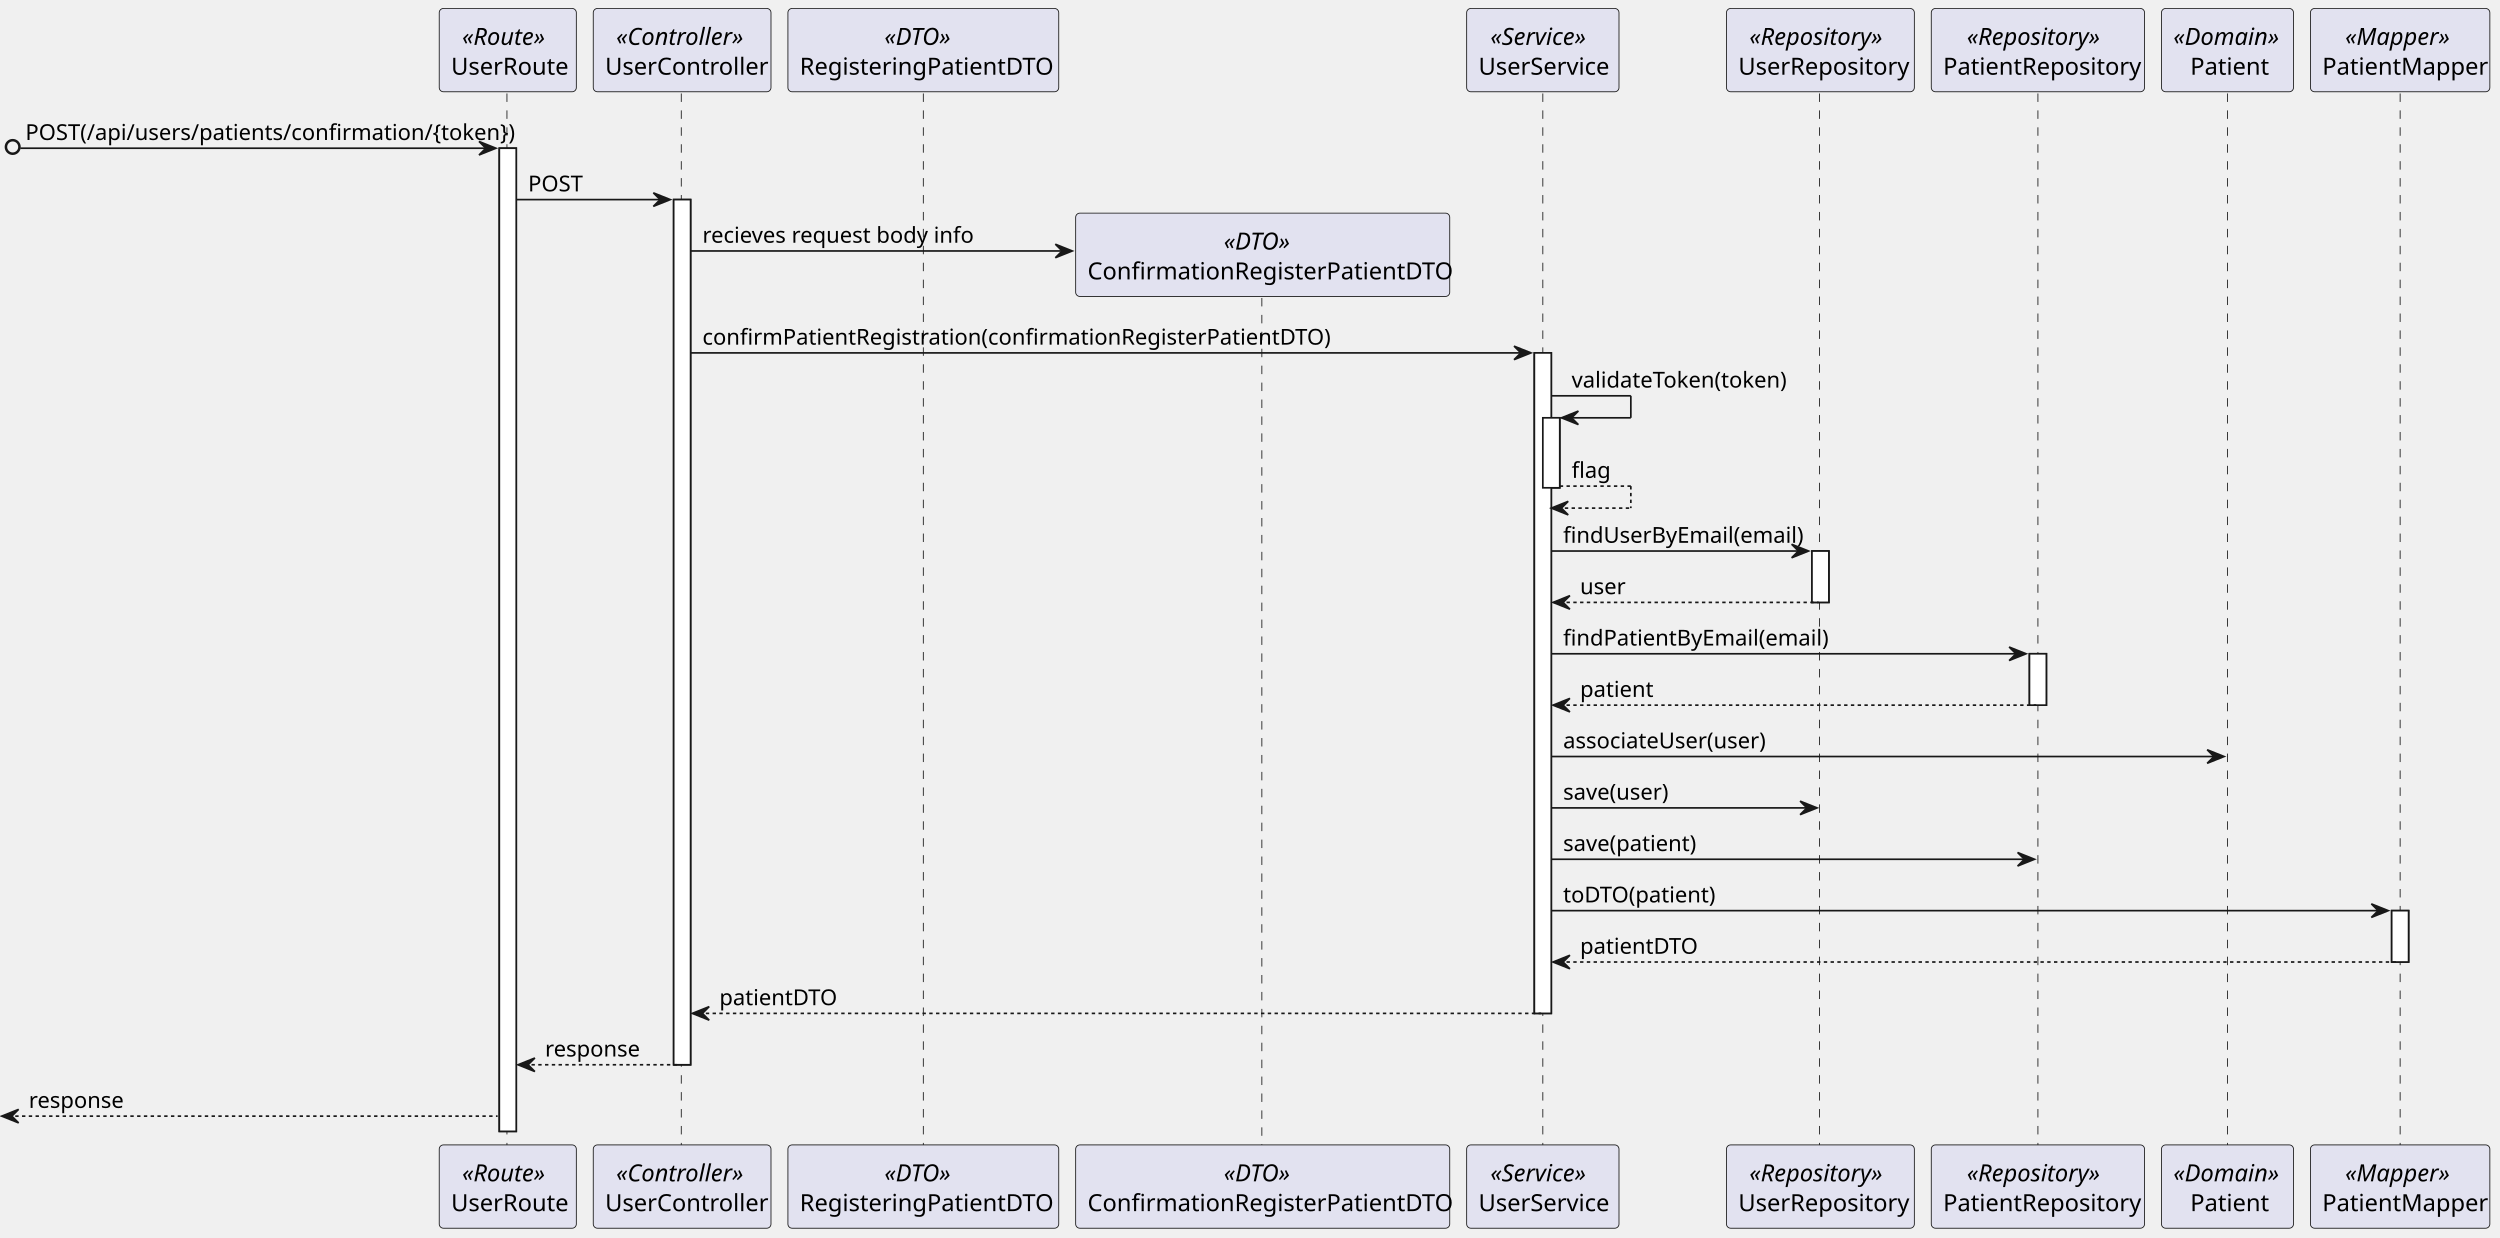
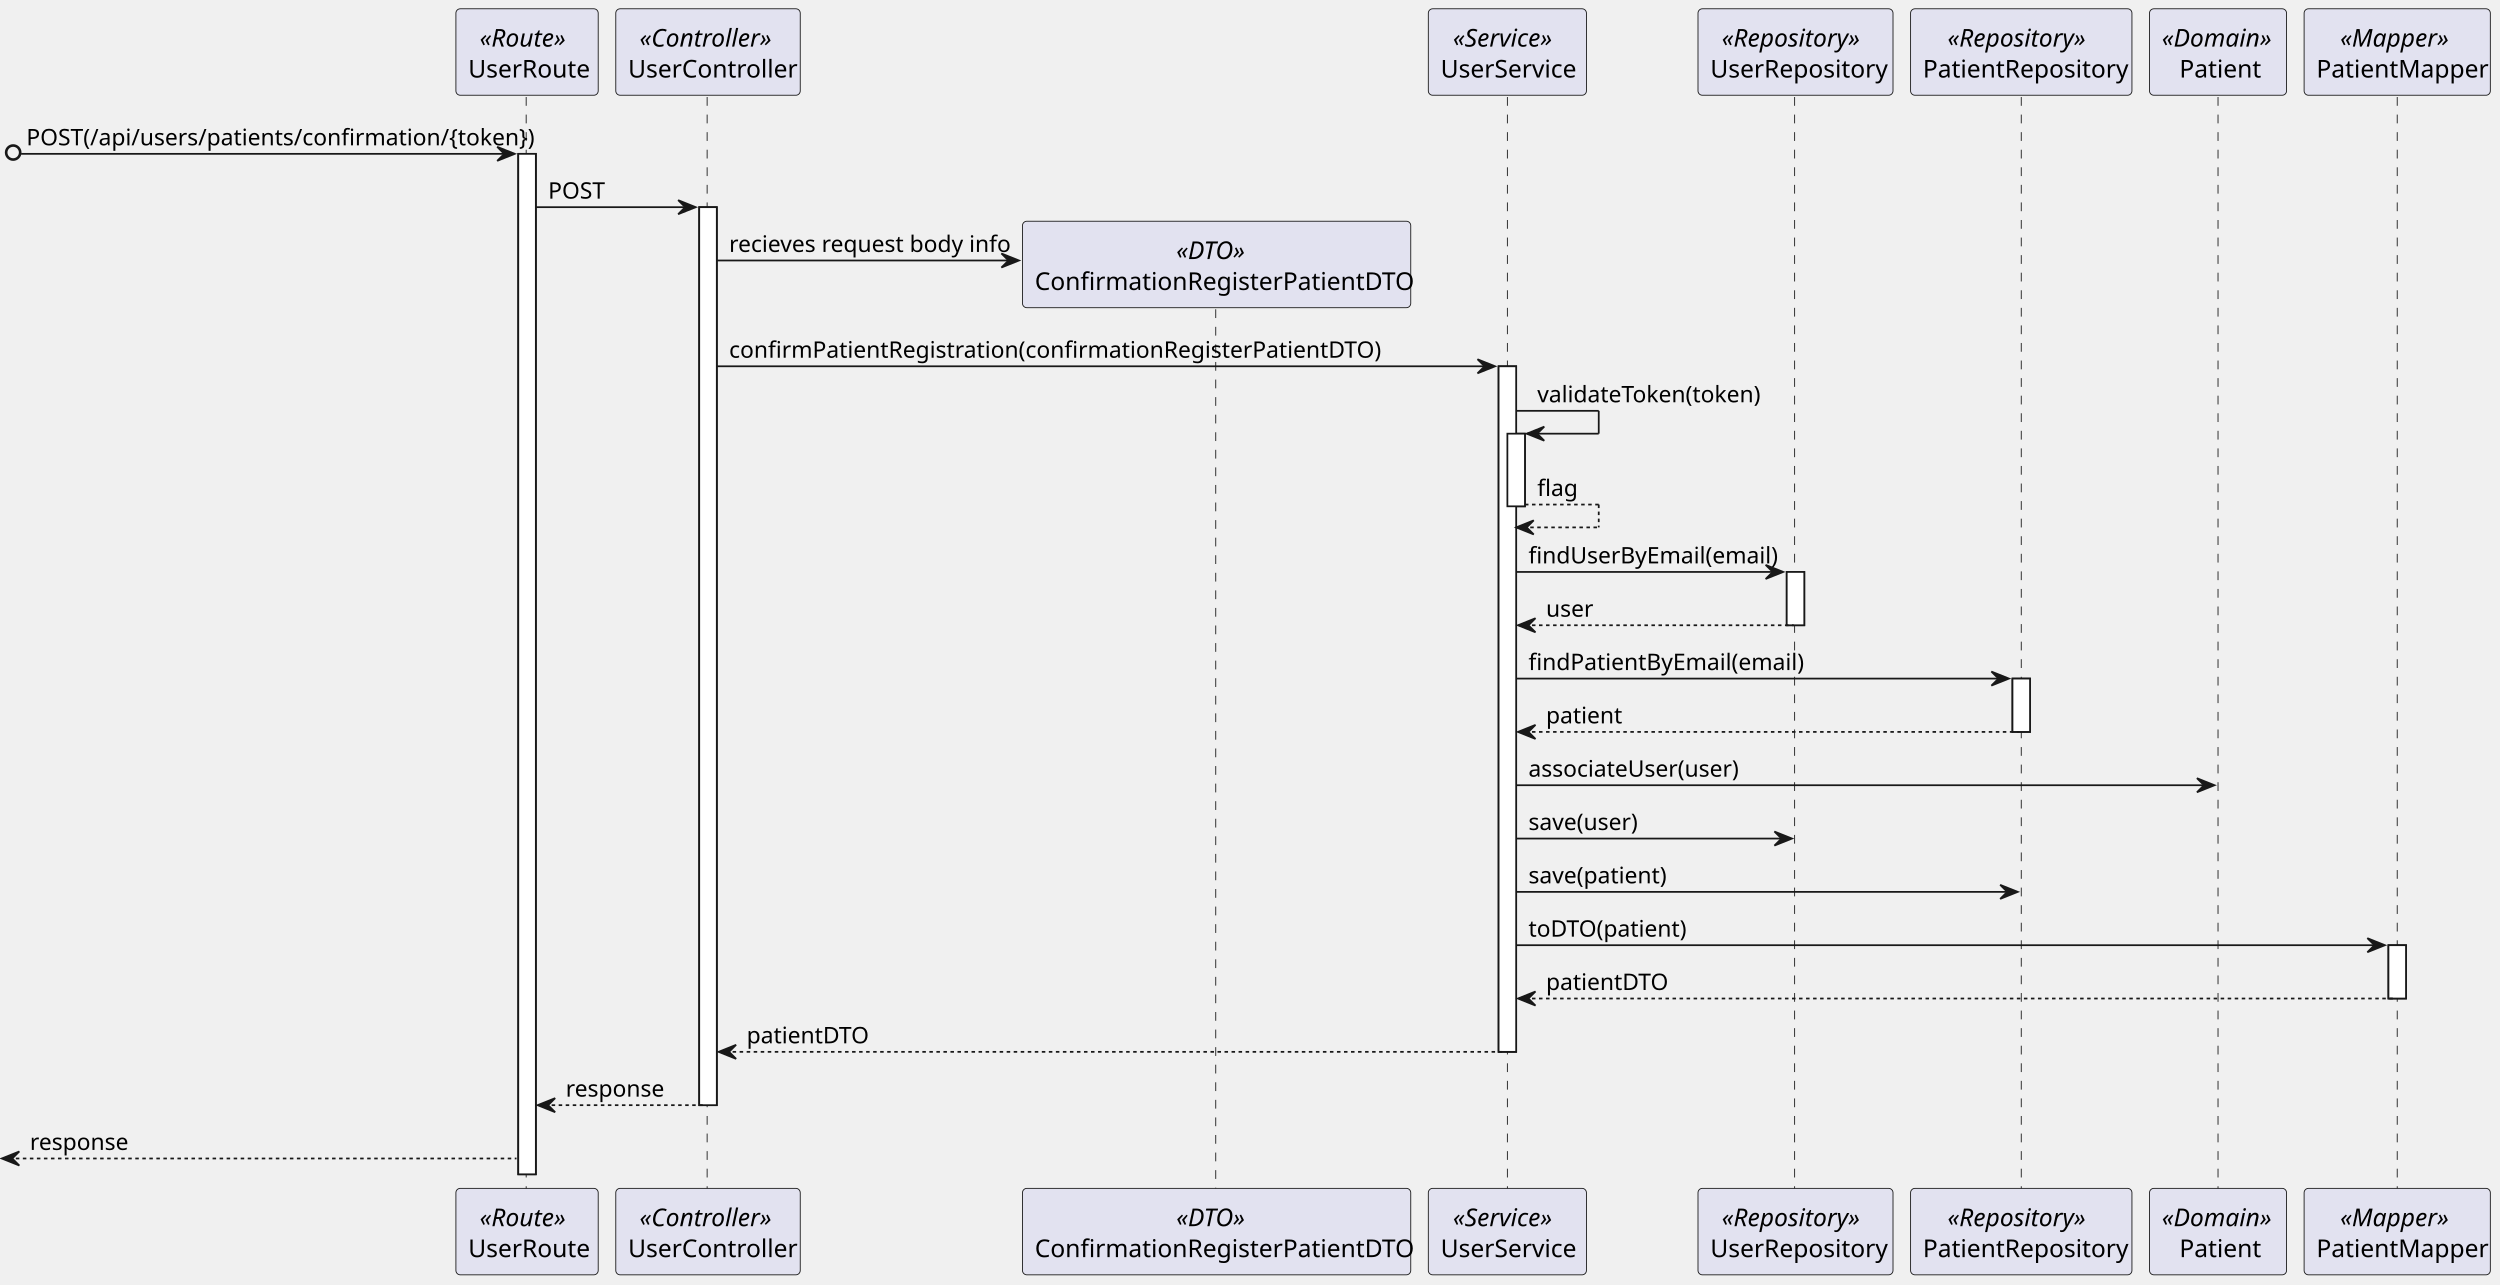
- <svg xmlns="http://www.w3.org/2000/svg" contentStyleType="text/css" height="731px" preserveAspectRatio="none" style="width:1477px;height:731px;background:#FFFFFF;" version="1.1" viewBox="0 0 1477 731" width="1477px" zoomAndPan="magnify">
+ <svg xmlns="http://www.w3.org/2000/svg" contentStyleType="text/css" height="731px" preserveAspectRatio="none" style="width:1423px;height:731px;background:#FFFFFF;" version="1.1" viewBox="0 0 1423 731" width="1423px" zoomAndPan="magnify">
  <defs />
  <g>
    <rect fill="#FFFFFF" height="580.844" style="stroke:#181818;stroke-width:1.0;" width="10" x="295" y="87.57" />
    <rect fill="#FFFFFF" height="511.141" style="stroke:#181818;stroke-width:1.0;" width="10" x="398" y="117.922" />
-     <rect fill="#FFFFFF" height="390.219" style="stroke:#181818;stroke-width:1.0;" width="10" x="906.5" y="208.492" />
-     <rect fill="#FFFFFF" height="41.352" style="stroke:#181818;stroke-width:1.0;" width="10" x="911.5" y="246.844" />
-     <rect fill="#FFFFFF" height="30.352" style="stroke:#181818;stroke-width:1.0;" width="10" x="1070.5" y="325.547" />
-     <rect fill="#FFFFFF" height="30.352" style="stroke:#181818;stroke-width:1.0;" width="10" x="1199" y="386.25" />
-     <rect fill="#FFFFFF" height="30.352" style="stroke:#181818;stroke-width:1.0;" width="10" x="1413" y="538.008" />
+     <rect fill="#FFFFFF" height="390.219" style="stroke:#181818;stroke-width:1.0;" width="10" x="853" y="208.492" />
+     <rect fill="#FFFFFF" height="41.352" style="stroke:#181818;stroke-width:1.0;" width="10" x="858" y="246.844" />
+     <rect fill="#FFFFFF" height="30.352" style="stroke:#181818;stroke-width:1.0;" width="10" x="1017" y="325.547" />
+     <rect fill="#FFFFFF" height="30.352" style="stroke:#181818;stroke-width:1.0;" width="10" x="1145.5" y="386.25" />
+     <rect fill="#FFFFFF" height="30.352" style="stroke:#181818;stroke-width:1.0;" width="10" x="1359.5" y="538.008" />
    <line style="stroke:#181818;stroke-width:0.5;stroke-dasharray:5.0,5.0;" x1="299.5" x2="299.5" y1="55.219" y2="677.414" />
    <line style="stroke:#181818;stroke-width:0.5;stroke-dasharray:5.0,5.0;" x1="402.5" x2="402.5" y1="55.219" y2="677.414" />
-     <line style="stroke:#181818;stroke-width:0.5;stroke-dasharray:5.0,5.0;" x1="545.5" x2="545.5" y1="55.219" y2="677.414" />
-     <line style="stroke:#181818;stroke-width:0.5;stroke-dasharray:5.0,5.0;" x1="745.5" x2="745.5" y1="166.031" y2="677.414" />
-     <line style="stroke:#181818;stroke-width:0.5;stroke-dasharray:5.0,5.0;" x1="911.5" x2="911.5" y1="55.219" y2="677.414" />
-     <line style="stroke:#181818;stroke-width:0.5;stroke-dasharray:5.0,5.0;" x1="1075" x2="1075" y1="55.219" y2="677.414" />
-     <line style="stroke:#181818;stroke-width:0.5;stroke-dasharray:5.0,5.0;" x1="1204" x2="1204" y1="55.219" y2="677.414" />
-     <line style="stroke:#181818;stroke-width:0.5;stroke-dasharray:5.0,5.0;" x1="1316" x2="1316" y1="55.219" y2="677.414" />
-     <line style="stroke:#181818;stroke-width:0.5;stroke-dasharray:5.0,5.0;" x1="1418" x2="1418" y1="55.219" y2="677.414" />
+     <line style="stroke:#181818;stroke-width:0.5;stroke-dasharray:5.0,5.0;" x1="692" x2="692" y1="166.031" y2="677.414" />
+     <line style="stroke:#181818;stroke-width:0.5;stroke-dasharray:5.0,5.0;" x1="858" x2="858" y1="55.219" y2="677.414" />
+     <line style="stroke:#181818;stroke-width:0.5;stroke-dasharray:5.0,5.0;" x1="1021.5" x2="1021.5" y1="55.219" y2="677.414" />
+     <line style="stroke:#181818;stroke-width:0.5;stroke-dasharray:5.0,5.0;" x1="1150.5" x2="1150.5" y1="55.219" y2="677.414" />
+     <line style="stroke:#181818;stroke-width:0.5;stroke-dasharray:5.0,5.0;" x1="1262.5" x2="1262.5" y1="55.219" y2="677.414" />
+     <line style="stroke:#181818;stroke-width:0.5;stroke-dasharray:5.0,5.0;" x1="1364.5" x2="1364.5" y1="55.219" y2="677.414" />
    <rect fill="#E2E2F0" height="49.219" rx="2.5" ry="2.5" style="stroke:#181818;stroke-width:0.5;" width="81" x="259.5" y="5" />
    <text fill="#000000" font-family="sans-serif" font-size="14" font-style="italic" lengthAdjust="spacing" textLength="54" x="273" y="26.533">«Route»</text>
    <text fill="#000000" font-family="sans-serif" font-size="14" lengthAdjust="spacing" textLength="67" x="266.5" y="44.143">UserRoute</text>
    <rect fill="#E2E2F0" height="49.219" rx="2.5" ry="2.5" style="stroke:#181818;stroke-width:0.5;" width="81" x="259.5" y="676.414" />
    <text fill="#000000" font-family="sans-serif" font-size="14" font-style="italic" lengthAdjust="spacing" textLength="54" x="273" y="697.947">«Route»</text>
    <text fill="#000000" font-family="sans-serif" font-size="14" lengthAdjust="spacing" textLength="67" x="266.5" y="715.557">UserRoute</text>
    <rect fill="#E2E2F0" height="49.219" rx="2.5" ry="2.5" style="stroke:#181818;stroke-width:0.5;" width="105" x="350.5" y="5" />
    <text fill="#000000" font-family="sans-serif" font-size="14" font-style="italic" lengthAdjust="spacing" textLength="78" x="364" y="26.533">«Controller»</text>
    <text fill="#000000" font-family="sans-serif" font-size="14" lengthAdjust="spacing" textLength="91" x="357.5" y="44.143">UserController</text>
    <rect fill="#E2E2F0" height="49.219" rx="2.5" ry="2.5" style="stroke:#181818;stroke-width:0.5;" width="105" x="350.5" y="676.414" />
    <text fill="#000000" font-family="sans-serif" font-size="14" font-style="italic" lengthAdjust="spacing" textLength="78" x="364" y="697.947">«Controller»</text>
    <text fill="#000000" font-family="sans-serif" font-size="14" lengthAdjust="spacing" textLength="91" x="357.5" y="715.557">UserController</text>
-     <rect fill="#E2E2F0" height="49.219" rx="2.5" ry="2.5" style="stroke:#181818;stroke-width:0.5;" width="160" x="465.5" y="5" />
-     <text fill="#000000" font-family="sans-serif" font-size="14" font-style="italic" lengthAdjust="spacing" textLength="46" x="522.5" y="26.533">«DTO»</text>
-     <text fill="#000000" font-family="sans-serif" font-size="14" lengthAdjust="spacing" textLength="146" x="472.5" y="44.143">RegisteringPatientDTO</text>
-     <rect fill="#E2E2F0" height="49.219" rx="2.5" ry="2.5" style="stroke:#181818;stroke-width:0.5;" width="160" x="465.5" y="676.414" />
-     <text fill="#000000" font-family="sans-serif" font-size="14" font-style="italic" lengthAdjust="spacing" textLength="46" x="522.5" y="697.947">«DTO»</text>
-     <text fill="#000000" font-family="sans-serif" font-size="14" lengthAdjust="spacing" textLength="146" x="472.5" y="715.557">RegisteringPatientDTO</text>
-     <rect fill="#E2E2F0" height="49.219" rx="2.5" ry="2.5" style="stroke:#181818;stroke-width:0.5;" width="221" x="635.5" y="676.414" />
-     <text fill="#000000" font-family="sans-serif" font-size="14" font-style="italic" lengthAdjust="spacing" textLength="46" x="723" y="697.947">«DTO»</text>
-     <text fill="#000000" font-family="sans-serif" font-size="14" lengthAdjust="spacing" textLength="207" x="642.5" y="715.557">ConfirmationRegisterPatientDTO</text>
-     <rect fill="#E2E2F0" height="49.219" rx="2.5" ry="2.5" style="stroke:#181818;stroke-width:0.5;" width="90" x="866.5" y="5" />
-     <text fill="#000000" font-family="sans-serif" font-size="14" font-style="italic" lengthAdjust="spacing" textLength="62" x="880.5" y="26.533">«Service»</text>
-     <text fill="#000000" font-family="sans-serif" font-size="14" lengthAdjust="spacing" textLength="76" x="873.5" y="44.143">UserService</text>
-     <rect fill="#E2E2F0" height="49.219" rx="2.5" ry="2.5" style="stroke:#181818;stroke-width:0.5;" width="90" x="866.5" y="676.414" />
-     <text fill="#000000" font-family="sans-serif" font-size="14" font-style="italic" lengthAdjust="spacing" textLength="62" x="880.5" y="697.947">«Service»</text>
-     <text fill="#000000" font-family="sans-serif" font-size="14" lengthAdjust="spacing" textLength="76" x="873.5" y="715.557">UserService</text>
-     <rect fill="#E2E2F0" height="49.219" rx="2.5" ry="2.5" style="stroke:#181818;stroke-width:0.5;" width="111" x="1020" y="5" />
-     <text fill="#000000" font-family="sans-serif" font-size="14" font-style="italic" lengthAdjust="spacing" textLength="84" x="1033.5" y="26.533">«Repository»</text>
-     <text fill="#000000" font-family="sans-serif" font-size="14" lengthAdjust="spacing" textLength="97" x="1027" y="44.143">UserRepository</text>
-     <rect fill="#E2E2F0" height="49.219" rx="2.5" ry="2.5" style="stroke:#181818;stroke-width:0.5;" width="111" x="1020" y="676.414" />
-     <text fill="#000000" font-family="sans-serif" font-size="14" font-style="italic" lengthAdjust="spacing" textLength="84" x="1033.5" y="697.947">«Repository»</text>
-     <text fill="#000000" font-family="sans-serif" font-size="14" lengthAdjust="spacing" textLength="97" x="1027" y="715.557">UserRepository</text>
-     <rect fill="#E2E2F0" height="49.219" rx="2.5" ry="2.5" style="stroke:#181818;stroke-width:0.5;" width="126" x="1141" y="5" />
-     <text fill="#000000" font-family="sans-serif" font-size="14" font-style="italic" lengthAdjust="spacing" textLength="84" x="1162" y="26.533">«Repository»</text>
-     <text fill="#000000" font-family="sans-serif" font-size="14" lengthAdjust="spacing" textLength="112" x="1148" y="44.143">PatientRepository</text>
-     <rect fill="#E2E2F0" height="49.219" rx="2.5" ry="2.5" style="stroke:#181818;stroke-width:0.5;" width="126" x="1141" y="676.414" />
-     <text fill="#000000" font-family="sans-serif" font-size="14" font-style="italic" lengthAdjust="spacing" textLength="84" x="1162" y="697.947">«Repository»</text>
-     <text fill="#000000" font-family="sans-serif" font-size="14" lengthAdjust="spacing" textLength="112" x="1148" y="715.557">PatientRepository</text>
-     <rect fill="#E2E2F0" height="49.219" rx="2.5" ry="2.5" style="stroke:#181818;stroke-width:0.5;" width="78" x="1277" y="5" />
-     <text fill="#000000" font-family="sans-serif" font-size="14" font-style="italic" lengthAdjust="spacing" textLength="64" x="1284" y="26.533">«Domain»</text>
-     <text fill="#000000" font-family="sans-serif" font-size="14" lengthAdjust="spacing" textLength="44" x="1294" y="44.143">Patient</text>
-     <rect fill="#E2E2F0" height="49.219" rx="2.5" ry="2.5" style="stroke:#181818;stroke-width:0.5;" width="78" x="1277" y="676.414" />
-     <text fill="#000000" font-family="sans-serif" font-size="14" font-style="italic" lengthAdjust="spacing" textLength="64" x="1284" y="697.947">«Domain»</text>
-     <text fill="#000000" font-family="sans-serif" font-size="14" lengthAdjust="spacing" textLength="44" x="1294" y="715.557">Patient</text>
-     <rect fill="#E2E2F0" height="49.219" rx="2.5" ry="2.5" style="stroke:#181818;stroke-width:0.5;" width="106" x="1365" y="5" />
-     <text fill="#000000" font-family="sans-serif" font-size="14" font-style="italic" lengthAdjust="spacing" textLength="65" x="1385.5" y="26.533">«Mapper»</text>
-     <text fill="#000000" font-family="sans-serif" font-size="14" lengthAdjust="spacing" textLength="92" x="1372" y="44.143">PatientMapper</text>
-     <rect fill="#E2E2F0" height="49.219" rx="2.5" ry="2.5" style="stroke:#181818;stroke-width:0.5;" width="106" x="1365" y="676.414" />
-     <text fill="#000000" font-family="sans-serif" font-size="14" font-style="italic" lengthAdjust="spacing" textLength="65" x="1385.5" y="697.947">«Mapper»</text>
-     <text fill="#000000" font-family="sans-serif" font-size="14" lengthAdjust="spacing" textLength="92" x="1372" y="715.557">PatientMapper</text>
+     <rect fill="#E2E2F0" height="49.219" rx="2.5" ry="2.5" style="stroke:#181818;stroke-width:0.5;" width="221" x="582" y="676.414" />
+     <text fill="#000000" font-family="sans-serif" font-size="14" font-style="italic" lengthAdjust="spacing" textLength="46" x="669.5" y="697.947">«DTO»</text>
+     <text fill="#000000" font-family="sans-serif" font-size="14" lengthAdjust="spacing" textLength="207" x="589" y="715.557">ConfirmationRegisterPatientDTO</text>
+     <rect fill="#E2E2F0" height="49.219" rx="2.5" ry="2.5" style="stroke:#181818;stroke-width:0.5;" width="90" x="813" y="5" />
+     <text fill="#000000" font-family="sans-serif" font-size="14" font-style="italic" lengthAdjust="spacing" textLength="62" x="827" y="26.533">«Service»</text>
+     <text fill="#000000" font-family="sans-serif" font-size="14" lengthAdjust="spacing" textLength="76" x="820" y="44.143">UserService</text>
+     <rect fill="#E2E2F0" height="49.219" rx="2.5" ry="2.5" style="stroke:#181818;stroke-width:0.5;" width="90" x="813" y="676.414" />
+     <text fill="#000000" font-family="sans-serif" font-size="14" font-style="italic" lengthAdjust="spacing" textLength="62" x="827" y="697.947">«Service»</text>
+     <text fill="#000000" font-family="sans-serif" font-size="14" lengthAdjust="spacing" textLength="76" x="820" y="715.557">UserService</text>
+     <rect fill="#E2E2F0" height="49.219" rx="2.5" ry="2.5" style="stroke:#181818;stroke-width:0.5;" width="111" x="966.5" y="5" />
+     <text fill="#000000" font-family="sans-serif" font-size="14" font-style="italic" lengthAdjust="spacing" textLength="84" x="980" y="26.533">«Repository»</text>
+     <text fill="#000000" font-family="sans-serif" font-size="14" lengthAdjust="spacing" textLength="97" x="973.5" y="44.143">UserRepository</text>
+     <rect fill="#E2E2F0" height="49.219" rx="2.5" ry="2.5" style="stroke:#181818;stroke-width:0.5;" width="111" x="966.5" y="676.414" />
+     <text fill="#000000" font-family="sans-serif" font-size="14" font-style="italic" lengthAdjust="spacing" textLength="84" x="980" y="697.947">«Repository»</text>
+     <text fill="#000000" font-family="sans-serif" font-size="14" lengthAdjust="spacing" textLength="97" x="973.5" y="715.557">UserRepository</text>
+     <rect fill="#E2E2F0" height="49.219" rx="2.5" ry="2.5" style="stroke:#181818;stroke-width:0.5;" width="126" x="1087.5" y="5" />
+     <text fill="#000000" font-family="sans-serif" font-size="14" font-style="italic" lengthAdjust="spacing" textLength="84" x="1108.5" y="26.533">«Repository»</text>
+     <text fill="#000000" font-family="sans-serif" font-size="14" lengthAdjust="spacing" textLength="112" x="1094.5" y="44.143">PatientRepository</text>
+     <rect fill="#E2E2F0" height="49.219" rx="2.5" ry="2.5" style="stroke:#181818;stroke-width:0.5;" width="126" x="1087.5" y="676.414" />
+     <text fill="#000000" font-family="sans-serif" font-size="14" font-style="italic" lengthAdjust="spacing" textLength="84" x="1108.5" y="697.947">«Repository»</text>
+     <text fill="#000000" font-family="sans-serif" font-size="14" lengthAdjust="spacing" textLength="112" x="1094.5" y="715.557">PatientRepository</text>
+     <rect fill="#E2E2F0" height="49.219" rx="2.5" ry="2.5" style="stroke:#181818;stroke-width:0.5;" width="78" x="1223.5" y="5" />
+     <text fill="#000000" font-family="sans-serif" font-size="14" font-style="italic" lengthAdjust="spacing" textLength="64" x="1230.5" y="26.533">«Domain»</text>
+     <text fill="#000000" font-family="sans-serif" font-size="14" lengthAdjust="spacing" textLength="44" x="1240.5" y="44.143">Patient</text>
+     <rect fill="#E2E2F0" height="49.219" rx="2.5" ry="2.5" style="stroke:#181818;stroke-width:0.5;" width="78" x="1223.5" y="676.414" />
+     <text fill="#000000" font-family="sans-serif" font-size="14" font-style="italic" lengthAdjust="spacing" textLength="64" x="1230.5" y="697.947">«Domain»</text>
+     <text fill="#000000" font-family="sans-serif" font-size="14" lengthAdjust="spacing" textLength="44" x="1240.5" y="715.557">Patient</text>
+     <rect fill="#E2E2F0" height="49.219" rx="2.5" ry="2.5" style="stroke:#181818;stroke-width:0.5;" width="106" x="1311.5" y="5" />
+     <text fill="#000000" font-family="sans-serif" font-size="14" font-style="italic" lengthAdjust="spacing" textLength="65" x="1332" y="26.533">«Mapper»</text>
+     <text fill="#000000" font-family="sans-serif" font-size="14" lengthAdjust="spacing" textLength="92" x="1318.5" y="44.143">PatientMapper</text>
+     <rect fill="#E2E2F0" height="49.219" rx="2.5" ry="2.5" style="stroke:#181818;stroke-width:0.5;" width="106" x="1311.5" y="676.414" />
+     <text fill="#000000" font-family="sans-serif" font-size="14" font-style="italic" lengthAdjust="spacing" textLength="65" x="1332" y="697.947">«Mapper»</text>
+     <text fill="#000000" font-family="sans-serif" font-size="14" lengthAdjust="spacing" textLength="92" x="1318.5" y="715.557">PatientMapper</text>
    <rect fill="#FFFFFF" height="580.844" style="stroke:#181818;stroke-width:1.0;" width="10" x="295" y="87.57" />
    <rect fill="#FFFFFF" height="511.141" style="stroke:#181818;stroke-width:1.0;" width="10" x="398" y="117.922" />
-     <rect fill="#FFFFFF" height="390.219" style="stroke:#181818;stroke-width:1.0;" width="10" x="906.5" y="208.492" />
-     <rect fill="#FFFFFF" height="41.352" style="stroke:#181818;stroke-width:1.0;" width="10" x="911.5" y="246.844" />
-     <rect fill="#FFFFFF" height="30.352" style="stroke:#181818;stroke-width:1.0;" width="10" x="1070.5" y="325.547" />
-     <rect fill="#FFFFFF" height="30.352" style="stroke:#181818;stroke-width:1.0;" width="10" x="1199" y="386.25" />
-     <rect fill="#FFFFFF" height="30.352" style="stroke:#181818;stroke-width:1.0;" width="10" x="1413" y="538.008" />
+     <rect fill="#FFFFFF" height="390.219" style="stroke:#181818;stroke-width:1.0;" width="10" x="853" y="208.492" />
+     <rect fill="#FFFFFF" height="41.352" style="stroke:#181818;stroke-width:1.0;" width="10" x="858" y="246.844" />
+     <rect fill="#FFFFFF" height="30.352" style="stroke:#181818;stroke-width:1.0;" width="10" x="1017" y="325.547" />
+     <rect fill="#FFFFFF" height="30.352" style="stroke:#181818;stroke-width:1.0;" width="10" x="1145.5" y="386.25" />
+     <rect fill="#FFFFFF" height="30.352" style="stroke:#181818;stroke-width:1.0;" width="10" x="1359.5" y="538.008" />
    <ellipse cx="7.5" cy="86.82" fill="none" rx="4" ry="4" style="stroke:#181818;stroke-width:1.5;" />
    <polygon fill="#181818" points="283,83.57,293,87.57,283,91.57,287,87.57" style="stroke:#181818;stroke-width:1.0;" />
    <line style="stroke:#181818;stroke-width:1.0;" x1="12" x2="289" y1="87.57" y2="87.57" />
    <text fill="#000000" font-family="sans-serif" font-size="13" lengthAdjust="spacing" textLength="268" x="15" y="82.714">POST(/api/users/patients/confirmation/{token})</text>
    <polygon fill="#181818" points="386,113.922,396,117.922,386,121.922,390,117.922" style="stroke:#181818;stroke-width:1.0;" />
    <line style="stroke:#181818;stroke-width:1.0;" x1="305" x2="392" y1="117.922" y2="117.922" />
    <text fill="#000000" font-family="sans-serif" font-size="13" lengthAdjust="spacing" textLength="35" x="312" y="113.065">POST</text>
-     <polygon fill="#181818" points="623.5,144.273,633.5,148.273,623.5,152.273,627.5,148.273" style="stroke:#181818;stroke-width:1.0;" />
-     <line style="stroke:#181818;stroke-width:1.0;" x1="408" x2="629.5" y1="148.273" y2="148.273" />
+     <polygon fill="#181818" points="570,144.273,580,148.273,570,152.273,574,148.273" style="stroke:#181818;stroke-width:1.0;" />
+     <line style="stroke:#181818;stroke-width:1.0;" x1="408" x2="576" y1="148.273" y2="148.273" />
    <text fill="#000000" font-family="sans-serif" font-size="13" lengthAdjust="spacing" textLength="150" x="415" y="143.417">recieves request body info</text>
-     <rect fill="#E2E2F0" height="49.219" rx="2.5" ry="2.5" style="stroke:#181818;stroke-width:0.5;" width="221" x="635.5" y="125.922" />
-     <text fill="#000000" font-family="sans-serif" font-size="14" font-style="italic" lengthAdjust="spacing" textLength="46" x="723" y="147.455">«DTO»</text>
-     <text fill="#000000" font-family="sans-serif" font-size="14" lengthAdjust="spacing" textLength="207" x="642.5" y="165.065">ConfirmationRegisterPatientDTO</text>
-     <polygon fill="#181818" points="894.5,204.492,904.5,208.492,894.5,212.492,898.5,208.492" style="stroke:#181818;stroke-width:1.0;" />
-     <line style="stroke:#181818;stroke-width:1.0;" x1="408" x2="900.5" y1="208.492" y2="208.492" />
+     <rect fill="#E2E2F0" height="49.219" rx="2.5" ry="2.5" style="stroke:#181818;stroke-width:0.5;" width="221" x="582" y="125.922" />
+     <text fill="#000000" font-family="sans-serif" font-size="14" font-style="italic" lengthAdjust="spacing" textLength="46" x="669.5" y="147.455">«DTO»</text>
+     <text fill="#000000" font-family="sans-serif" font-size="14" lengthAdjust="spacing" textLength="207" x="589" y="165.065">ConfirmationRegisterPatientDTO</text>
+     <polygon fill="#181818" points="841,204.492,851,208.492,841,212.492,845,208.492" style="stroke:#181818;stroke-width:1.0;" />
+     <line style="stroke:#181818;stroke-width:1.0;" x1="408" x2="847" y1="208.492" y2="208.492" />
    <text fill="#000000" font-family="sans-serif" font-size="13" lengthAdjust="spacing" textLength="345" x="415" y="203.636">confirmPatientRegistration(confirmationRegisterPatientDTO)</text>
-     <line style="stroke:#181818;stroke-width:1.0;" x1="916.5" x2="963.5" y1="233.844" y2="233.844" />
-     <line style="stroke:#181818;stroke-width:1.0;" x1="963.5" x2="963.5" y1="233.844" y2="246.844" />
-     <line style="stroke:#181818;stroke-width:1.0;" x1="922.5" x2="963.5" y1="246.844" y2="246.844" />
-     <polygon fill="#181818" points="932.5,242.844,922.5,246.844,932.5,250.844,928.5,246.844" style="stroke:#181818;stroke-width:1.0;" />
-     <text fill="#000000" font-family="sans-serif" font-size="13" lengthAdjust="spacing" textLength="118" x="928.5" y="228.987">validateToken(token)</text>
-     <line style="stroke:#181818;stroke-width:1.0;stroke-dasharray:2.0,2.0;" x1="921.5" x2="963.5" y1="287.195" y2="287.195" />
-     <line style="stroke:#181818;stroke-width:1.0;stroke-dasharray:2.0,2.0;" x1="963.5" x2="963.5" y1="287.195" y2="300.195" />
-     <line style="stroke:#181818;stroke-width:1.0;stroke-dasharray:2.0,2.0;" x1="916.5" x2="963.5" y1="300.195" y2="300.195" />
-     <polygon fill="#181818" points="926.5,296.195,916.5,300.195,926.5,304.195,922.5,300.195" style="stroke:#181818;stroke-width:1.0;" />
-     <text fill="#000000" font-family="sans-serif" font-size="13" lengthAdjust="spacing" textLength="20" x="928.5" y="282.339">flag</text>
-     <polygon fill="#181818" points="1058.5,321.547,1068.5,325.547,1058.5,329.547,1062.5,325.547" style="stroke:#181818;stroke-width:1.0;" />
-     <line style="stroke:#181818;stroke-width:1.0;" x1="916.5" x2="1064.5" y1="325.547" y2="325.547" />
-     <text fill="#000000" font-family="sans-serif" font-size="13" lengthAdjust="spacing" textLength="135" x="923.5" y="320.69">findUserByEmail(email)</text>
-     <polygon fill="#181818" points="927.5,351.898,917.5,355.898,927.5,359.898,923.5,355.898" style="stroke:#181818;stroke-width:1.0;" />
-     <line style="stroke:#181818;stroke-width:1.0;stroke-dasharray:2.0,2.0;" x1="921.5" x2="1074.5" y1="355.898" y2="355.898" />
-     <text fill="#000000" font-family="sans-serif" font-size="13" lengthAdjust="spacing" textLength="25" x="933.5" y="351.042">user</text>
-     <polygon fill="#181818" points="1187,382.25,1197,386.25,1187,390.25,1191,386.25" style="stroke:#181818;stroke-width:1.0;" />
-     <line style="stroke:#181818;stroke-width:1.0;" x1="916.5" x2="1193" y1="386.25" y2="386.25" />
-     <text fill="#000000" font-family="sans-serif" font-size="13" lengthAdjust="spacing" textLength="149" x="923.5" y="381.394">findPatientByEmail(email)</text>
-     <polygon fill="#181818" points="927.5,412.602,917.5,416.602,927.5,420.602,923.5,416.602" style="stroke:#181818;stroke-width:1.0;" />
-     <line style="stroke:#181818;stroke-width:1.0;stroke-dasharray:2.0,2.0;" x1="921.5" x2="1203" y1="416.602" y2="416.602" />
-     <text fill="#000000" font-family="sans-serif" font-size="13" lengthAdjust="spacing" textLength="39" x="933.5" y="411.745">patient</text>
-     <polygon fill="#181818" points="1304,442.953,1314,446.953,1304,450.953,1308,446.953" style="stroke:#181818;stroke-width:1.0;" />
-     <line style="stroke:#181818;stroke-width:1.0;" x1="916.5" x2="1310" y1="446.953" y2="446.953" />
-     <text fill="#000000" font-family="sans-serif" font-size="13" lengthAdjust="spacing" textLength="116" x="923.5" y="442.097">associateUser(user)</text>
-     <polygon fill="#181818" points="1063.5,473.305,1073.5,477.305,1063.5,481.305,1067.5,477.305" style="stroke:#181818;stroke-width:1.0;" />
-     <line style="stroke:#181818;stroke-width:1.0;" x1="916.5" x2="1069.5" y1="477.305" y2="477.305" />
-     <text fill="#000000" font-family="sans-serif" font-size="13" lengthAdjust="spacing" textLength="59" x="923.5" y="472.448">save(user)</text>
-     <polygon fill="#181818" points="1192,503.656,1202,507.656,1192,511.656,1196,507.656" style="stroke:#181818;stroke-width:1.0;" />
-     <line style="stroke:#181818;stroke-width:1.0;" x1="916.5" x2="1198" y1="507.656" y2="507.656" />
-     <text fill="#000000" font-family="sans-serif" font-size="13" lengthAdjust="spacing" textLength="73" x="923.5" y="502.8">save(patient)</text>
-     <polygon fill="#181818" points="1401,534.008,1411,538.008,1401,542.008,1405,538.008" style="stroke:#181818;stroke-width:1.0;" />
-     <line style="stroke:#181818;stroke-width:1.0;" x1="916.5" x2="1407" y1="538.008" y2="538.008" />
-     <text fill="#000000" font-family="sans-serif" font-size="13" lengthAdjust="spacing" textLength="84" x="923.5" y="533.151">toDTO(patient)</text>
-     <polygon fill="#181818" points="927.5,564.359,917.5,568.359,927.5,572.359,923.5,568.359" style="stroke:#181818;stroke-width:1.0;" />
-     <line style="stroke:#181818;stroke-width:1.0;stroke-dasharray:2.0,2.0;" x1="921.5" x2="1417" y1="568.359" y2="568.359" />
-     <text fill="#000000" font-family="sans-serif" font-size="13" lengthAdjust="spacing" textLength="65" x="933.5" y="563.503">patientDTO</text>
+     <line style="stroke:#181818;stroke-width:1.0;" x1="863" x2="910" y1="233.844" y2="233.844" />
+     <line style="stroke:#181818;stroke-width:1.0;" x1="910" x2="910" y1="233.844" y2="246.844" />
+     <line style="stroke:#181818;stroke-width:1.0;" x1="869" x2="910" y1="246.844" y2="246.844" />
+     <polygon fill="#181818" points="879,242.844,869,246.844,879,250.844,875,246.844" style="stroke:#181818;stroke-width:1.0;" />
+     <text fill="#000000" font-family="sans-serif" font-size="13" lengthAdjust="spacing" textLength="118" x="875" y="228.987">validateToken(token)</text>
+     <line style="stroke:#181818;stroke-width:1.0;stroke-dasharray:2.0,2.0;" x1="868" x2="910" y1="287.195" y2="287.195" />
+     <line style="stroke:#181818;stroke-width:1.0;stroke-dasharray:2.0,2.0;" x1="910" x2="910" y1="287.195" y2="300.195" />
+     <line style="stroke:#181818;stroke-width:1.0;stroke-dasharray:2.0,2.0;" x1="863" x2="910" y1="300.195" y2="300.195" />
+     <polygon fill="#181818" points="873,296.195,863,300.195,873,304.195,869,300.195" style="stroke:#181818;stroke-width:1.0;" />
+     <text fill="#000000" font-family="sans-serif" font-size="13" lengthAdjust="spacing" textLength="20" x="875" y="282.339">flag</text>
+     <polygon fill="#181818" points="1005,321.547,1015,325.547,1005,329.547,1009,325.547" style="stroke:#181818;stroke-width:1.0;" />
+     <line style="stroke:#181818;stroke-width:1.0;" x1="863" x2="1011" y1="325.547" y2="325.547" />
+     <text fill="#000000" font-family="sans-serif" font-size="13" lengthAdjust="spacing" textLength="135" x="870" y="320.69">findUserByEmail(email)</text>
+     <polygon fill="#181818" points="874,351.898,864,355.898,874,359.898,870,355.898" style="stroke:#181818;stroke-width:1.0;" />
+     <line style="stroke:#181818;stroke-width:1.0;stroke-dasharray:2.0,2.0;" x1="868" x2="1021" y1="355.898" y2="355.898" />
+     <text fill="#000000" font-family="sans-serif" font-size="13" lengthAdjust="spacing" textLength="25" x="880" y="351.042">user</text>
+     <polygon fill="#181818" points="1133.5,382.25,1143.5,386.25,1133.5,390.25,1137.5,386.25" style="stroke:#181818;stroke-width:1.0;" />
+     <line style="stroke:#181818;stroke-width:1.0;" x1="863" x2="1139.5" y1="386.25" y2="386.25" />
+     <text fill="#000000" font-family="sans-serif" font-size="13" lengthAdjust="spacing" textLength="149" x="870" y="381.394">findPatientByEmail(email)</text>
+     <polygon fill="#181818" points="874,412.602,864,416.602,874,420.602,870,416.602" style="stroke:#181818;stroke-width:1.0;" />
+     <line style="stroke:#181818;stroke-width:1.0;stroke-dasharray:2.0,2.0;" x1="868" x2="1149.5" y1="416.602" y2="416.602" />
+     <text fill="#000000" font-family="sans-serif" font-size="13" lengthAdjust="spacing" textLength="39" x="880" y="411.745">patient</text>
+     <polygon fill="#181818" points="1250.5,442.953,1260.5,446.953,1250.5,450.953,1254.5,446.953" style="stroke:#181818;stroke-width:1.0;" />
+     <line style="stroke:#181818;stroke-width:1.0;" x1="863" x2="1256.5" y1="446.953" y2="446.953" />
+     <text fill="#000000" font-family="sans-serif" font-size="13" lengthAdjust="spacing" textLength="116" x="870" y="442.097">associateUser(user)</text>
+     <polygon fill="#181818" points="1010,473.305,1020,477.305,1010,481.305,1014,477.305" style="stroke:#181818;stroke-width:1.0;" />
+     <line style="stroke:#181818;stroke-width:1.0;" x1="863" x2="1016" y1="477.305" y2="477.305" />
+     <text fill="#000000" font-family="sans-serif" font-size="13" lengthAdjust="spacing" textLength="59" x="870" y="472.448">save(user)</text>
+     <polygon fill="#181818" points="1138.5,503.656,1148.5,507.656,1138.5,511.656,1142.5,507.656" style="stroke:#181818;stroke-width:1.0;" />
+     <line style="stroke:#181818;stroke-width:1.0;" x1="863" x2="1144.5" y1="507.656" y2="507.656" />
+     <text fill="#000000" font-family="sans-serif" font-size="13" lengthAdjust="spacing" textLength="73" x="870" y="502.8">save(patient)</text>
+     <polygon fill="#181818" points="1347.5,534.008,1357.5,538.008,1347.5,542.008,1351.5,538.008" style="stroke:#181818;stroke-width:1.0;" />
+     <line style="stroke:#181818;stroke-width:1.0;" x1="863" x2="1353.5" y1="538.008" y2="538.008" />
+     <text fill="#000000" font-family="sans-serif" font-size="13" lengthAdjust="spacing" textLength="84" x="870" y="533.151">toDTO(patient)</text>
+     <polygon fill="#181818" points="874,564.359,864,568.359,874,572.359,870,568.359" style="stroke:#181818;stroke-width:1.0;" />
+     <line style="stroke:#181818;stroke-width:1.0;stroke-dasharray:2.0,2.0;" x1="868" x2="1363.5" y1="568.359" y2="568.359" />
+     <text fill="#000000" font-family="sans-serif" font-size="13" lengthAdjust="spacing" textLength="65" x="880" y="563.503">patientDTO</text>
    <polygon fill="#181818" points="419,594.711,409,598.711,419,602.711,415,598.711" style="stroke:#181818;stroke-width:1.0;" />
-     <line style="stroke:#181818;stroke-width:1.0;stroke-dasharray:2.0,2.0;" x1="413" x2="910.5" y1="598.711" y2="598.711" />
+     <line style="stroke:#181818;stroke-width:1.0;stroke-dasharray:2.0,2.0;" x1="413" x2="857" y1="598.711" y2="598.711" />
    <text fill="#000000" font-family="sans-serif" font-size="13" lengthAdjust="spacing" textLength="65" x="425" y="593.855">patientDTO</text>
    <polygon fill="#181818" points="316,625.062,306,629.062,316,633.062,312,629.062" style="stroke:#181818;stroke-width:1.0;" />
    <line style="stroke:#181818;stroke-width:1.0;stroke-dasharray:2.0,2.0;" x1="310" x2="402" y1="629.062" y2="629.062" />
    <text fill="#000000" font-family="sans-serif" font-size="13" lengthAdjust="spacing" textLength="53" x="322" y="624.206">response</text>
    <polygon fill="#181818" points="11,655.414,1,659.414,11,663.414,7,659.414" style="stroke:#181818;stroke-width:1.0;" />
    <line style="stroke:#181818;stroke-width:1.0;stroke-dasharray:2.0,2.0;" x1="5" x2="294" y1="659.414" y2="659.414" />
    <text fill="#000000" font-family="sans-serif" font-size="13" lengthAdjust="spacing" textLength="53" x="17" y="654.558">response</text>
  </g>
</svg>
